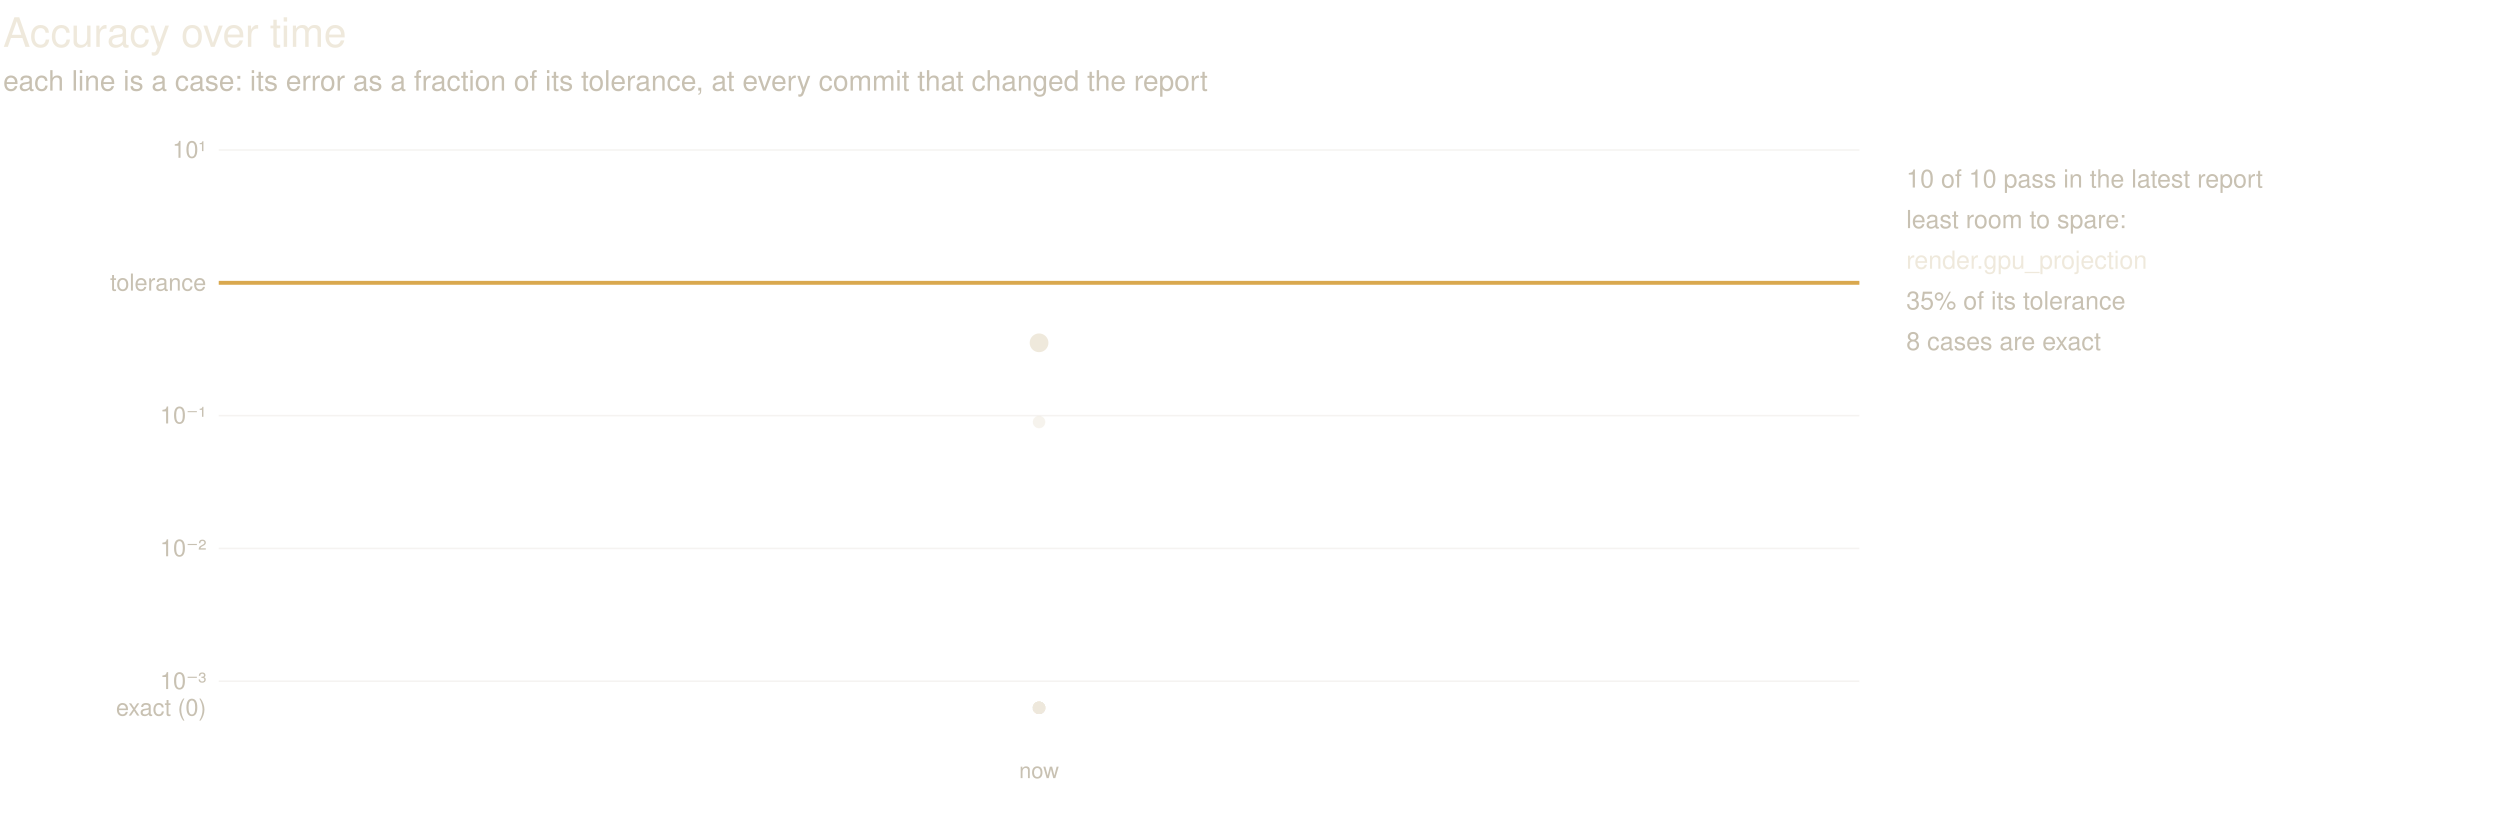
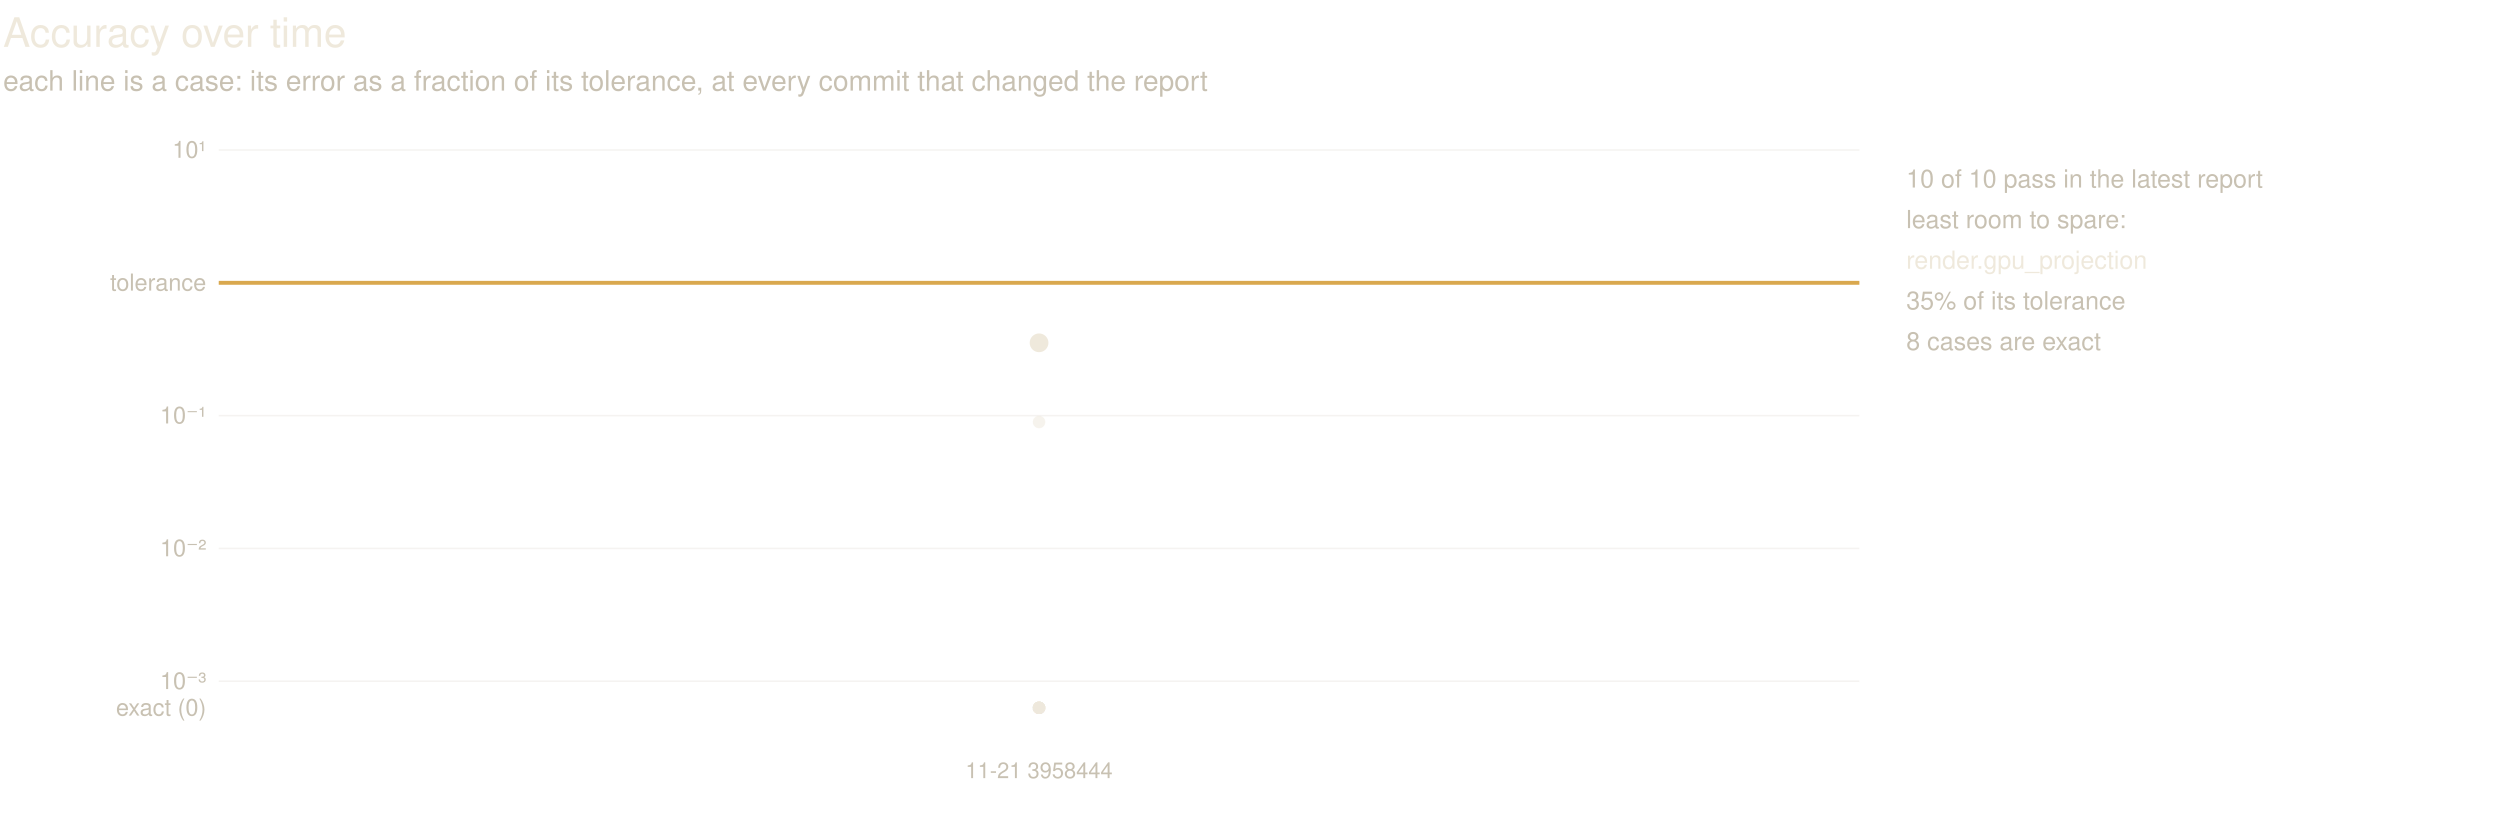
<svg xmlns="http://www.w3.org/2000/svg" viewBox="0 0 1600 520" width="1600" height="520" role="img" aria-label="Each validation case's error as a fraction of its tolerance over time">
  <style>.t{fill:#efe9dc;font-family:'Helvetica Neue',Helvetica,Arial,'Liberation Sans',Arimo,'Nimbus Sans','DejaVu Sans',sans-serif}.m{fill:#c8c1b2}.w{fill:#c8c1b2}.axis{stroke:#c8c1b2;stroke-opacity:0.45;stroke-width:1.5;fill:none}.grid{stroke:#c8c1b2;stroke-opacity:0.18;stroke-width:1}.dot{fill:#efe9dc}.ring{fill:none;stroke:#efe9dc;stroke-width:2}.line{stroke:#efe9dc;stroke-width:2;fill:none;stroke-linejoin:round}.thin{stroke:#efe9dc;stroke-opacity:0.35;stroke-width:1.5;fill:none}.tol{stroke:#d9a84e;stroke-width:2.5;fill:none}.tolfill{fill:#d9a84e}.dash{stroke:#d9a84e;stroke-width:2;stroke-dasharray:6 5;fill:none}</style>
  <text class="t" x="2.0" y="30.0" font-size="26" font-weight="500" text-anchor="start">Accuracy over time</text>
  <text class="t m" x="2.0" y="58.0" font-size="18" font-weight="400" text-anchor="start">each line is a case: its error as a fraction of its tolerance, at every commit that changed the report</text>
  <line class="grid" x1="140" y1="436.0" x2="1190" y2="436.0" />
  <text class="t w" x="132.0" y="441.0" font-size="15" font-weight="400" text-anchor="end">10⁻³</text>
  <line class="grid" x1="140" y1="351.0" x2="1190" y2="351.0" />
  <text class="t w" x="132.0" y="356.0" font-size="15" font-weight="400" text-anchor="end">10⁻²</text>
  <line class="grid" x1="140" y1="266.0" x2="1190" y2="266.0" />
  <text class="t w" x="132.0" y="271.0" font-size="15" font-weight="400" text-anchor="end">10⁻¹</text>
  <line class="grid" x1="140" y1="181.0" x2="1190" y2="181.0" />
  <text class="t w" x="132.0" y="186.0" font-size="15" font-weight="400" text-anchor="end">tolerance</text>
  <line class="grid" x1="140" y1="96.0" x2="1190" y2="96.0" />
  <text class="t w" x="132.0" y="101.0" font-size="15" font-weight="400" text-anchor="end">10¹</text>
  <text class="t w" x="132.0" y="458.0" font-size="15" font-weight="400" text-anchor="end">exact (0)</text>
  <line class="tol" x1="140" y1="181.0" x2="1190" y2="181.0" />
  <circle class="dot" cx="665.0" cy="453.0" r="4" fill-opacity="0.5" />
  <circle class="dot" cx="665.0" cy="453.0" r="4" fill-opacity="0.5" />
  <circle class="dot" cx="665.0" cy="453.0" r="4" fill-opacity="0.5" />
  <circle class="dot" cx="665.0" cy="453.0" r="4" fill-opacity="0.5" />
  <circle class="dot" cx="665.0" cy="270.1" r="4" fill-opacity="0.5" />
  <circle class="dot" cx="665.0" cy="219.4" r="6" fill-opacity="1" />
  <circle class="dot" cx="665.0" cy="453.0" r="4" fill-opacity="0.5" />
  <circle class="dot" cx="665.0" cy="453.0" r="4" fill-opacity="0.5" />
  <circle class="dot" cx="665.0" cy="453.0" r="4" fill-opacity="0.5" />
  <circle class="dot" cx="665.0" cy="453.0" r="4" fill-opacity="0.5" />
-   <text class="t w" x="665.0" y="498.0" font-size="14" font-weight="400" text-anchor="middle">now</text>
+   <text class="t w" x="665.0" y="498.0" font-size="14" font-weight="400" text-anchor="middle">11-21 3958444</text>
  <text class="t m" x="1220.0" y="120.0" font-size="16" font-weight="400" text-anchor="start">10 of 10 pass in the latest report</text>
  <text class="t m" x="1220.0" y="146.0" font-size="16" font-weight="400" text-anchor="start">least room to spare:</text>
  <text class="t" x="1220.0" y="172.0" font-size="16" font-weight="500" text-anchor="start">render.gpu_projection</text>
  <text class="t m" x="1220.0" y="198.0" font-size="16" font-weight="400" text-anchor="start">35% of its tolerance</text>
  <text class="t m" x="1220.0" y="224.0" font-size="16" font-weight="400" text-anchor="start">8 cases are exact</text>
</svg>
